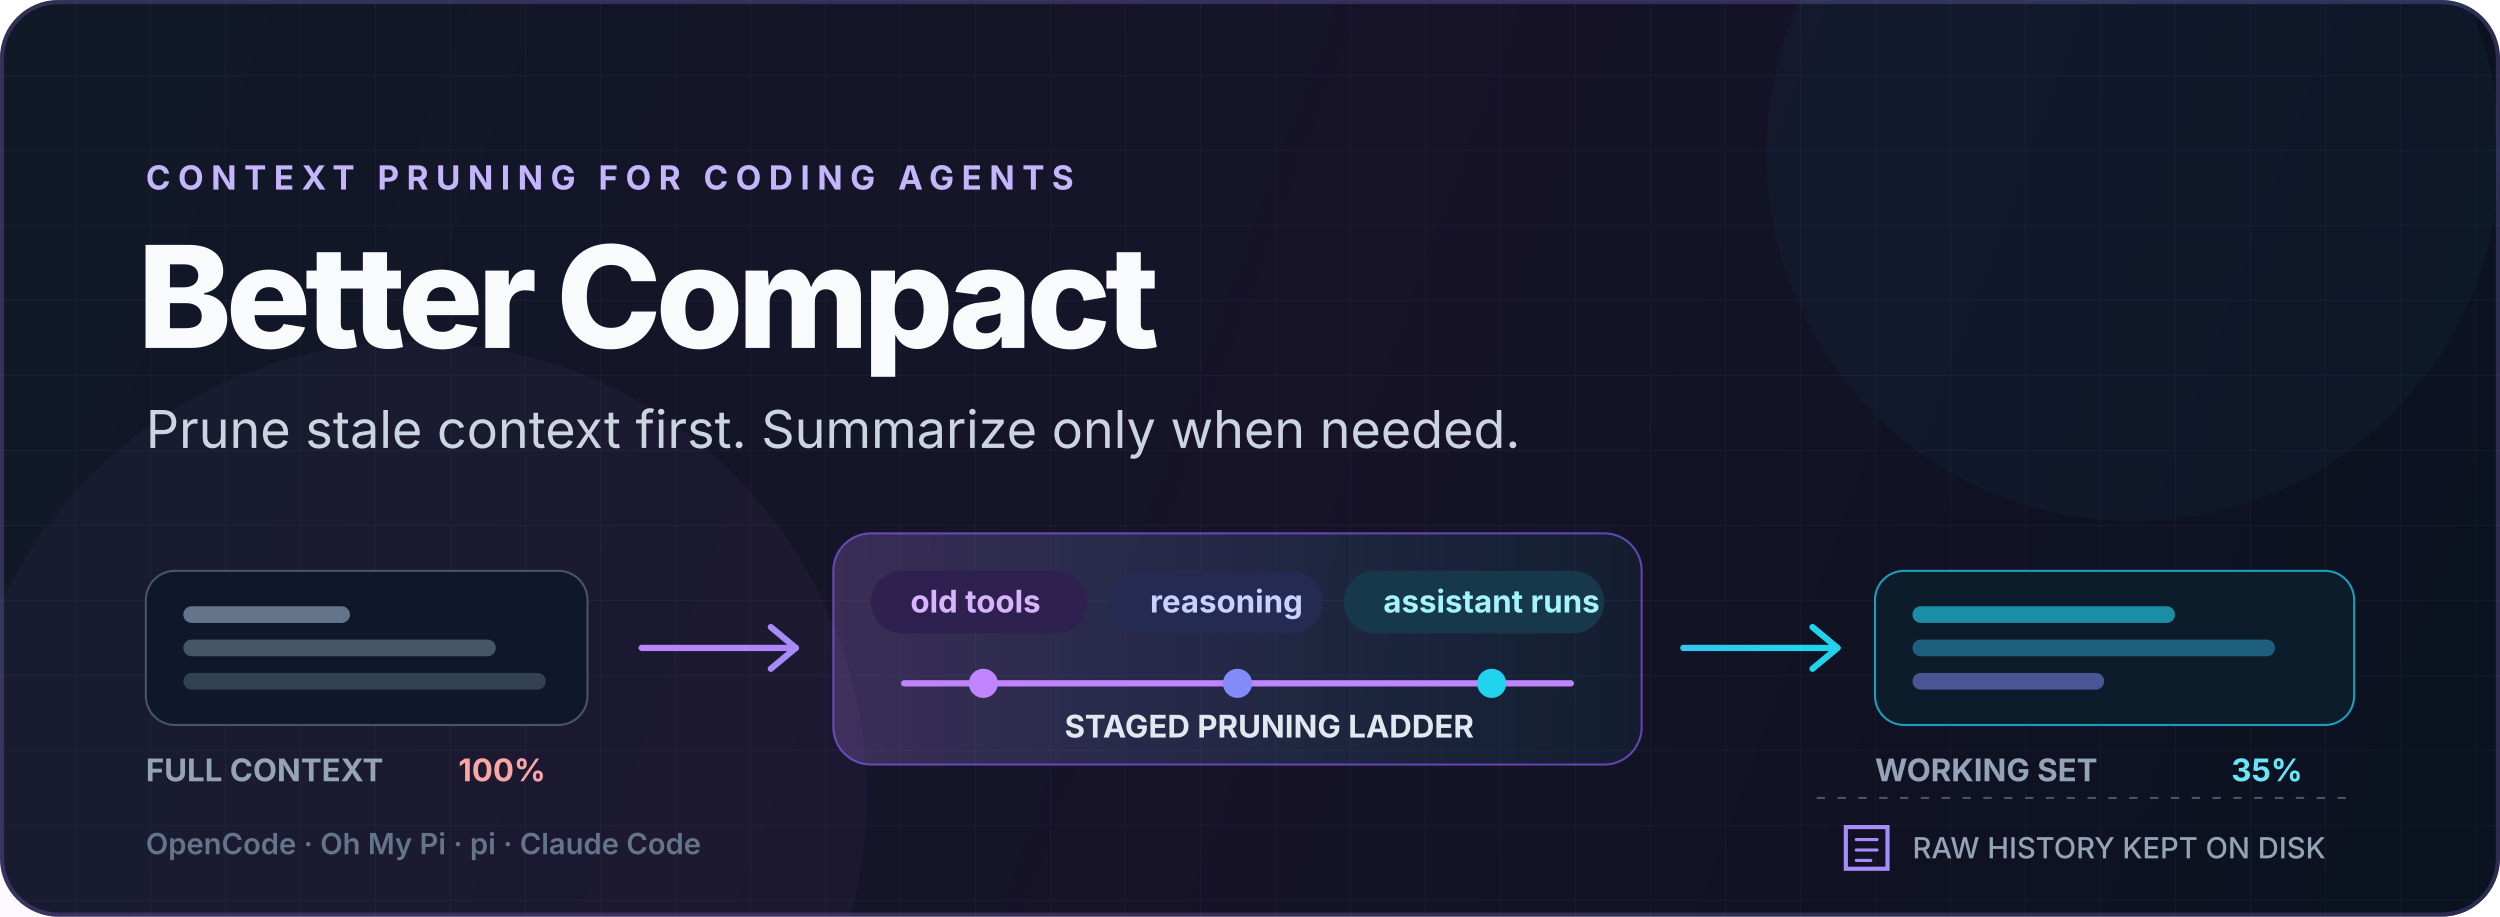
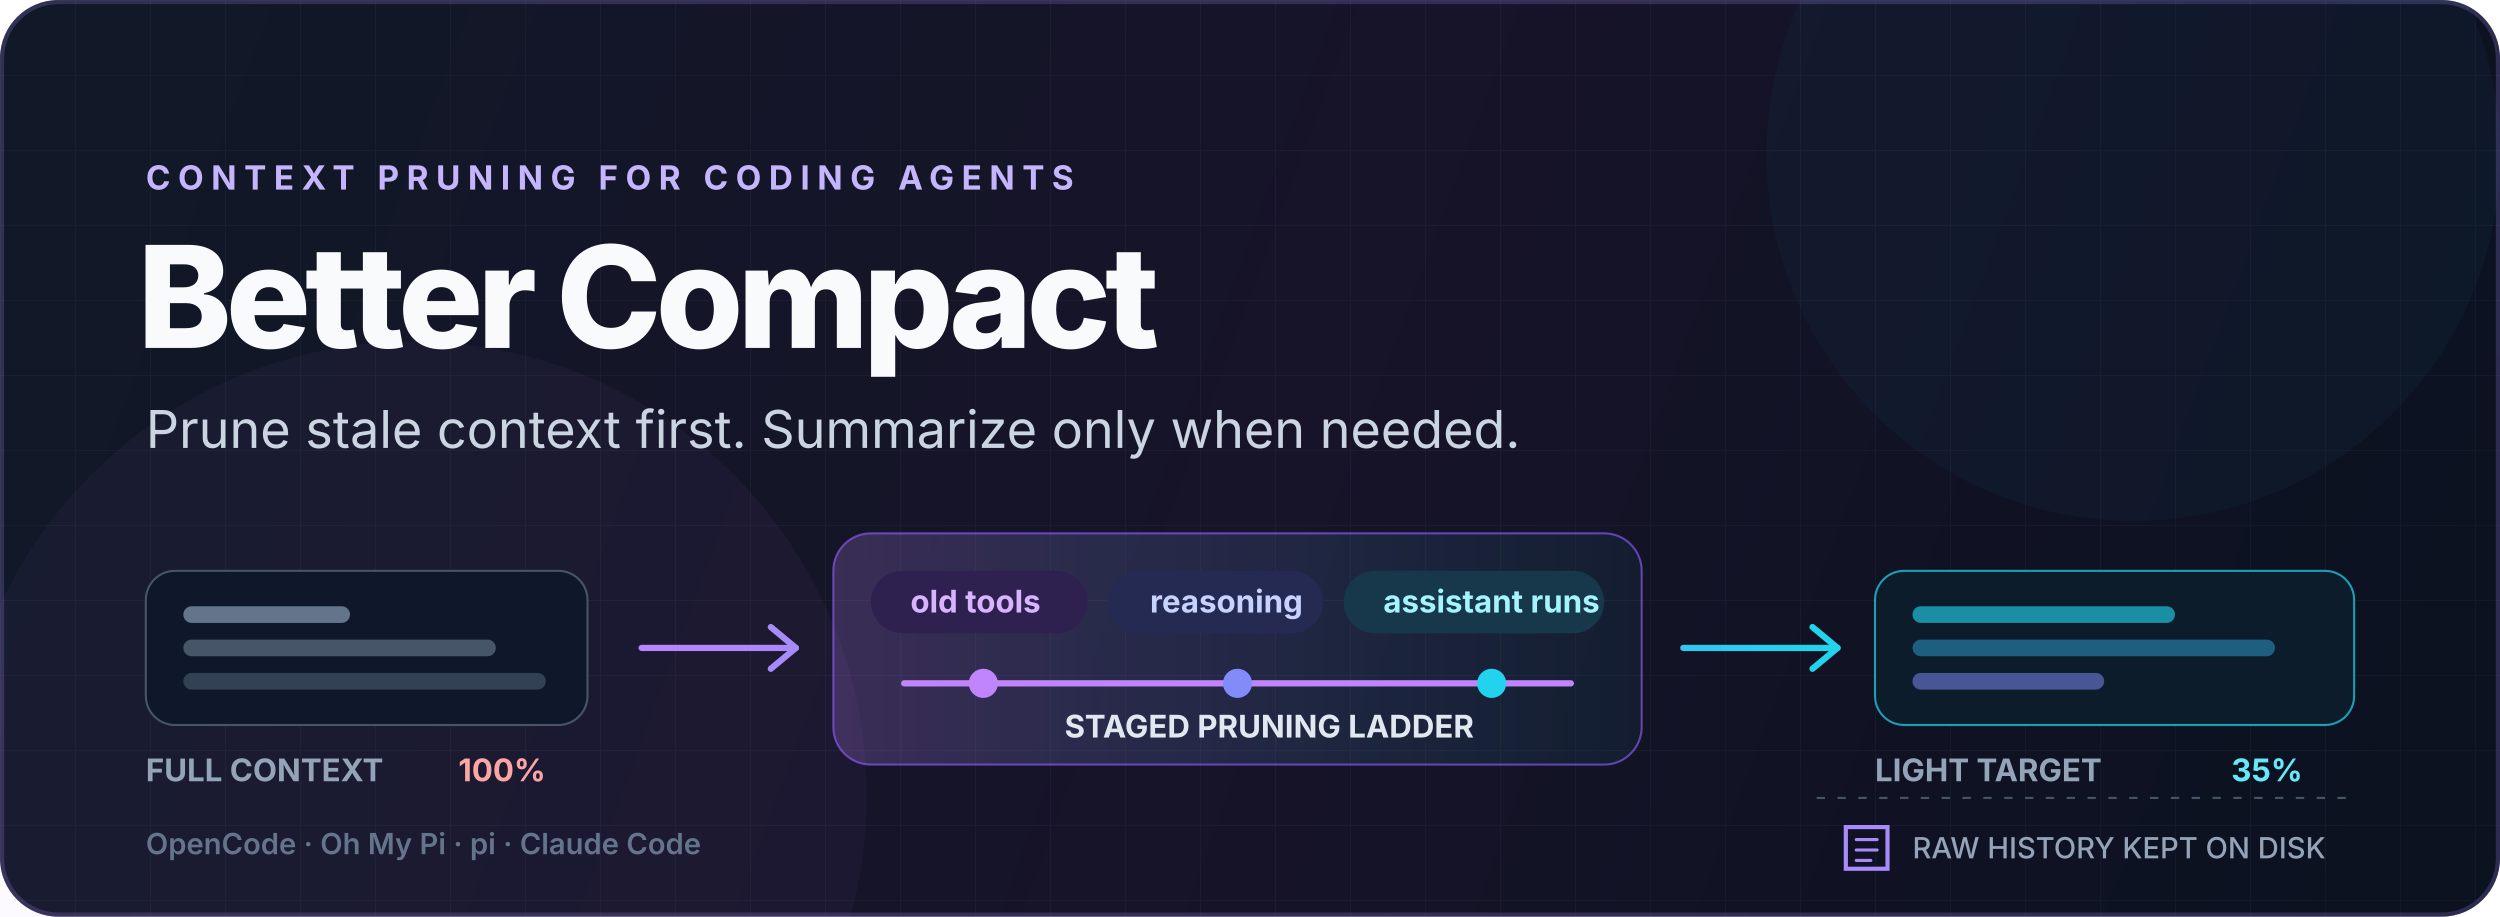
<svg xmlns="http://www.w3.org/2000/svg" width="1200" height="440" viewBox="0 0 1200 440" fill="none" role="img" aria-labelledby="title desc">
  <defs>
    <linearGradient id="bg" x1="60" y1="20" x2="1140" y2="420" gradientUnits="userSpaceOnUse">
      <stop stop-color="#111827" />
      <stop offset="0.52" stop-color="#171329" />
      <stop offset="1" stop-color="#0B1220" />
    </linearGradient>
    <linearGradient id="accent" x1="376" y1="112" x2="848" y2="338" gradientUnits="userSpaceOnUse">
      <stop stop-color="#C084FC" />
      <stop offset="0.52" stop-color="#818CF8" />
      <stop offset="1" stop-color="#22D3EE" />
    </linearGradient>
    <linearGradient id="fade" x1="0" y1="0" x2="1" y2="0">
      <stop stop-color="#C084FC" stop-opacity="0.22" />
      <stop offset="1" stop-color="#22D3EE" stop-opacity="0.05" />
    </linearGradient>
    <pattern id="grid" width="36" height="36" patternUnits="userSpaceOnUse">
      <path d="M36 0H0V36" stroke="#94A3B8" stroke-opacity="0.055" />
    </pattern>
    <filter id="glow" x="-30%" y="-30%" width="160%" height="160%">
      <feGaussianBlur stdDeviation="10" result="blur" />
      <feComposite in="SourceGraphic" in2="blur" operator="over" />
    </filter>
  </defs>
  <rect width="1200" height="440" rx="28" fill="url(#bg)" />
  <rect width="1200" height="440" rx="28" fill="url(#grid)" />
  <rect x="1" y="1" width="1198" height="438" rx="27" stroke="#A78BFA" stroke-opacity="0.22" stroke-width="2" />
  <circle cx="1024" cy="74" r="176" fill="#22D3EE" fill-opacity="0.035" />
  <circle cx="198" cy="382" r="218" fill="#C084FC" fill-opacity="0.045" />
  <g font-family="Inter, ui-sans-serif, system-ui, -apple-system, BlinkMacSystemFont, 'Segoe UI', sans-serif">
    <text x="70" y="91" fill="#C4B5FD" font-size="16" font-weight="700" letter-spacing="3.6">CONTEXT PRUNING FOR CODING AGENTS</text>
    <text x="66" y="167" fill="#F8FAFC" font-size="68" font-weight="760" letter-spacing="-2.8">Better Compact</text>
    <text x="70" y="215" fill="#CBD5E1" font-size="25" font-weight="430">Prune stale context first. Summarize only when needed.</text>
    <g transform="translate(70 274)">
      <rect width="212" height="74" rx="14" fill="#0F172A" stroke="#475569" />
      <rect x="18" y="17" width="80" height="8" rx="4" fill="#64748B" />
      <rect x="18" y="33" width="150" height="8" rx="4" fill="#475569" />
      <rect x="18" y="49" width="174" height="8" rx="4" fill="#334155" />
      <text x="0" y="101" fill="#94A3B8" font-size="15" font-weight="650">FULL CONTEXT</text>
      <text x="150" y="101" fill="#FCA5A5" font-size="15" font-weight="700">100%</text>
    </g>
    <path d="M308 311H382" stroke="url(#accent)" stroke-width="3" stroke-linecap="round" />
    <path d="M370 301L382 311L370 321" stroke="#A78BFA" stroke-width="3" stroke-linecap="round" stroke-linejoin="round" />
    <g transform="translate(400 256)">
      <rect width="388" height="111" rx="18" fill="url(#fade)" stroke="#8B5CF6" stroke-opacity="0.65" />
      <g font-size="15" font-weight="650">
        <rect x="18" y="18" width="104" height="30" rx="15" fill="#2E2150" />
        <text x="37" y="38" fill="#D8B4FE">old tools</text>
        <rect x="132" y="18" width="103" height="30" rx="15" fill="#242A52" />
        <text x="152" y="38" fill="#C7D2FE">reasoning</text>
        <rect x="245" y="18" width="125" height="30" rx="15" fill="#17384A" />
        <text x="264" y="38" fill="#A5F3FC">assistant runs</text>
      </g>
      <path d="M34 72H354" stroke="url(#accent)" stroke-width="3" stroke-linecap="round" />
      <circle cx="72" cy="72" r="7" fill="#C084FC" />
      <circle cx="194" cy="72" r="7" fill="#818CF8" />
      <circle cx="316" cy="72" r="7" fill="#22D3EE" />
      <text x="111" y="98" fill="#E2E8F0" font-size="15" font-weight="700">STAGED PRUNING LADDER</text>
    </g>
    <path d="M808 311H882" stroke="url(#accent)" stroke-width="3" stroke-linecap="round" />
    <path d="M870 301L882 311L870 321" stroke="#22D3EE" stroke-width="3" stroke-linecap="round" stroke-linejoin="round" />
    <g transform="translate(900 274)">
      <rect width="230" height="74" rx="14" fill="#0C1C2A" stroke="#22D3EE" stroke-opacity="0.72" />
      <rect x="18" y="17" width="126" height="8" rx="4" fill="#22D3EE" fill-opacity="0.62" />
      <rect x="18" y="33" width="174" height="8" rx="4" fill="#38BDF8" fill-opacity="0.42" />
      <rect x="18" y="49" width="92" height="8" rx="4" fill="#818CF8" fill-opacity="0.52" />
-       <text x="0" y="101" fill="#94A3B8" font-size="15" font-weight="650">WORKING SET</text>
+       <text x="0" y="101" fill="#94A3B8" font-size="15" font-weight="650">LIGHT TARGET</text>
      <text x="171" y="101" fill="#67E8F9" font-size="15" font-weight="700">35%</text>
    </g>
    <g transform="translate(872 383)">
      <path d="M0 0H258" stroke="#475569" stroke-dasharray="4 6" />
      <path d="M14 14H34V34H14V14Z" stroke="#A78BFA" stroke-width="2" />
      <path d="M19 20H29M19 25H29M19 30H26" stroke="#A78BFA" stroke-width="1.5" stroke-linecap="round" />
      <text x="46" y="29" fill="#94A3B8" font-size="14" font-weight="550">RAW HISTORY KEPT ON DISK</text>
    </g>
    <text x="70" y="410" fill="#64748B" font-size="14" font-weight="600">OpenCode  ·  Oh My Pi  ·  pi  ·  Claude Code</text>
  </g>
</svg>
